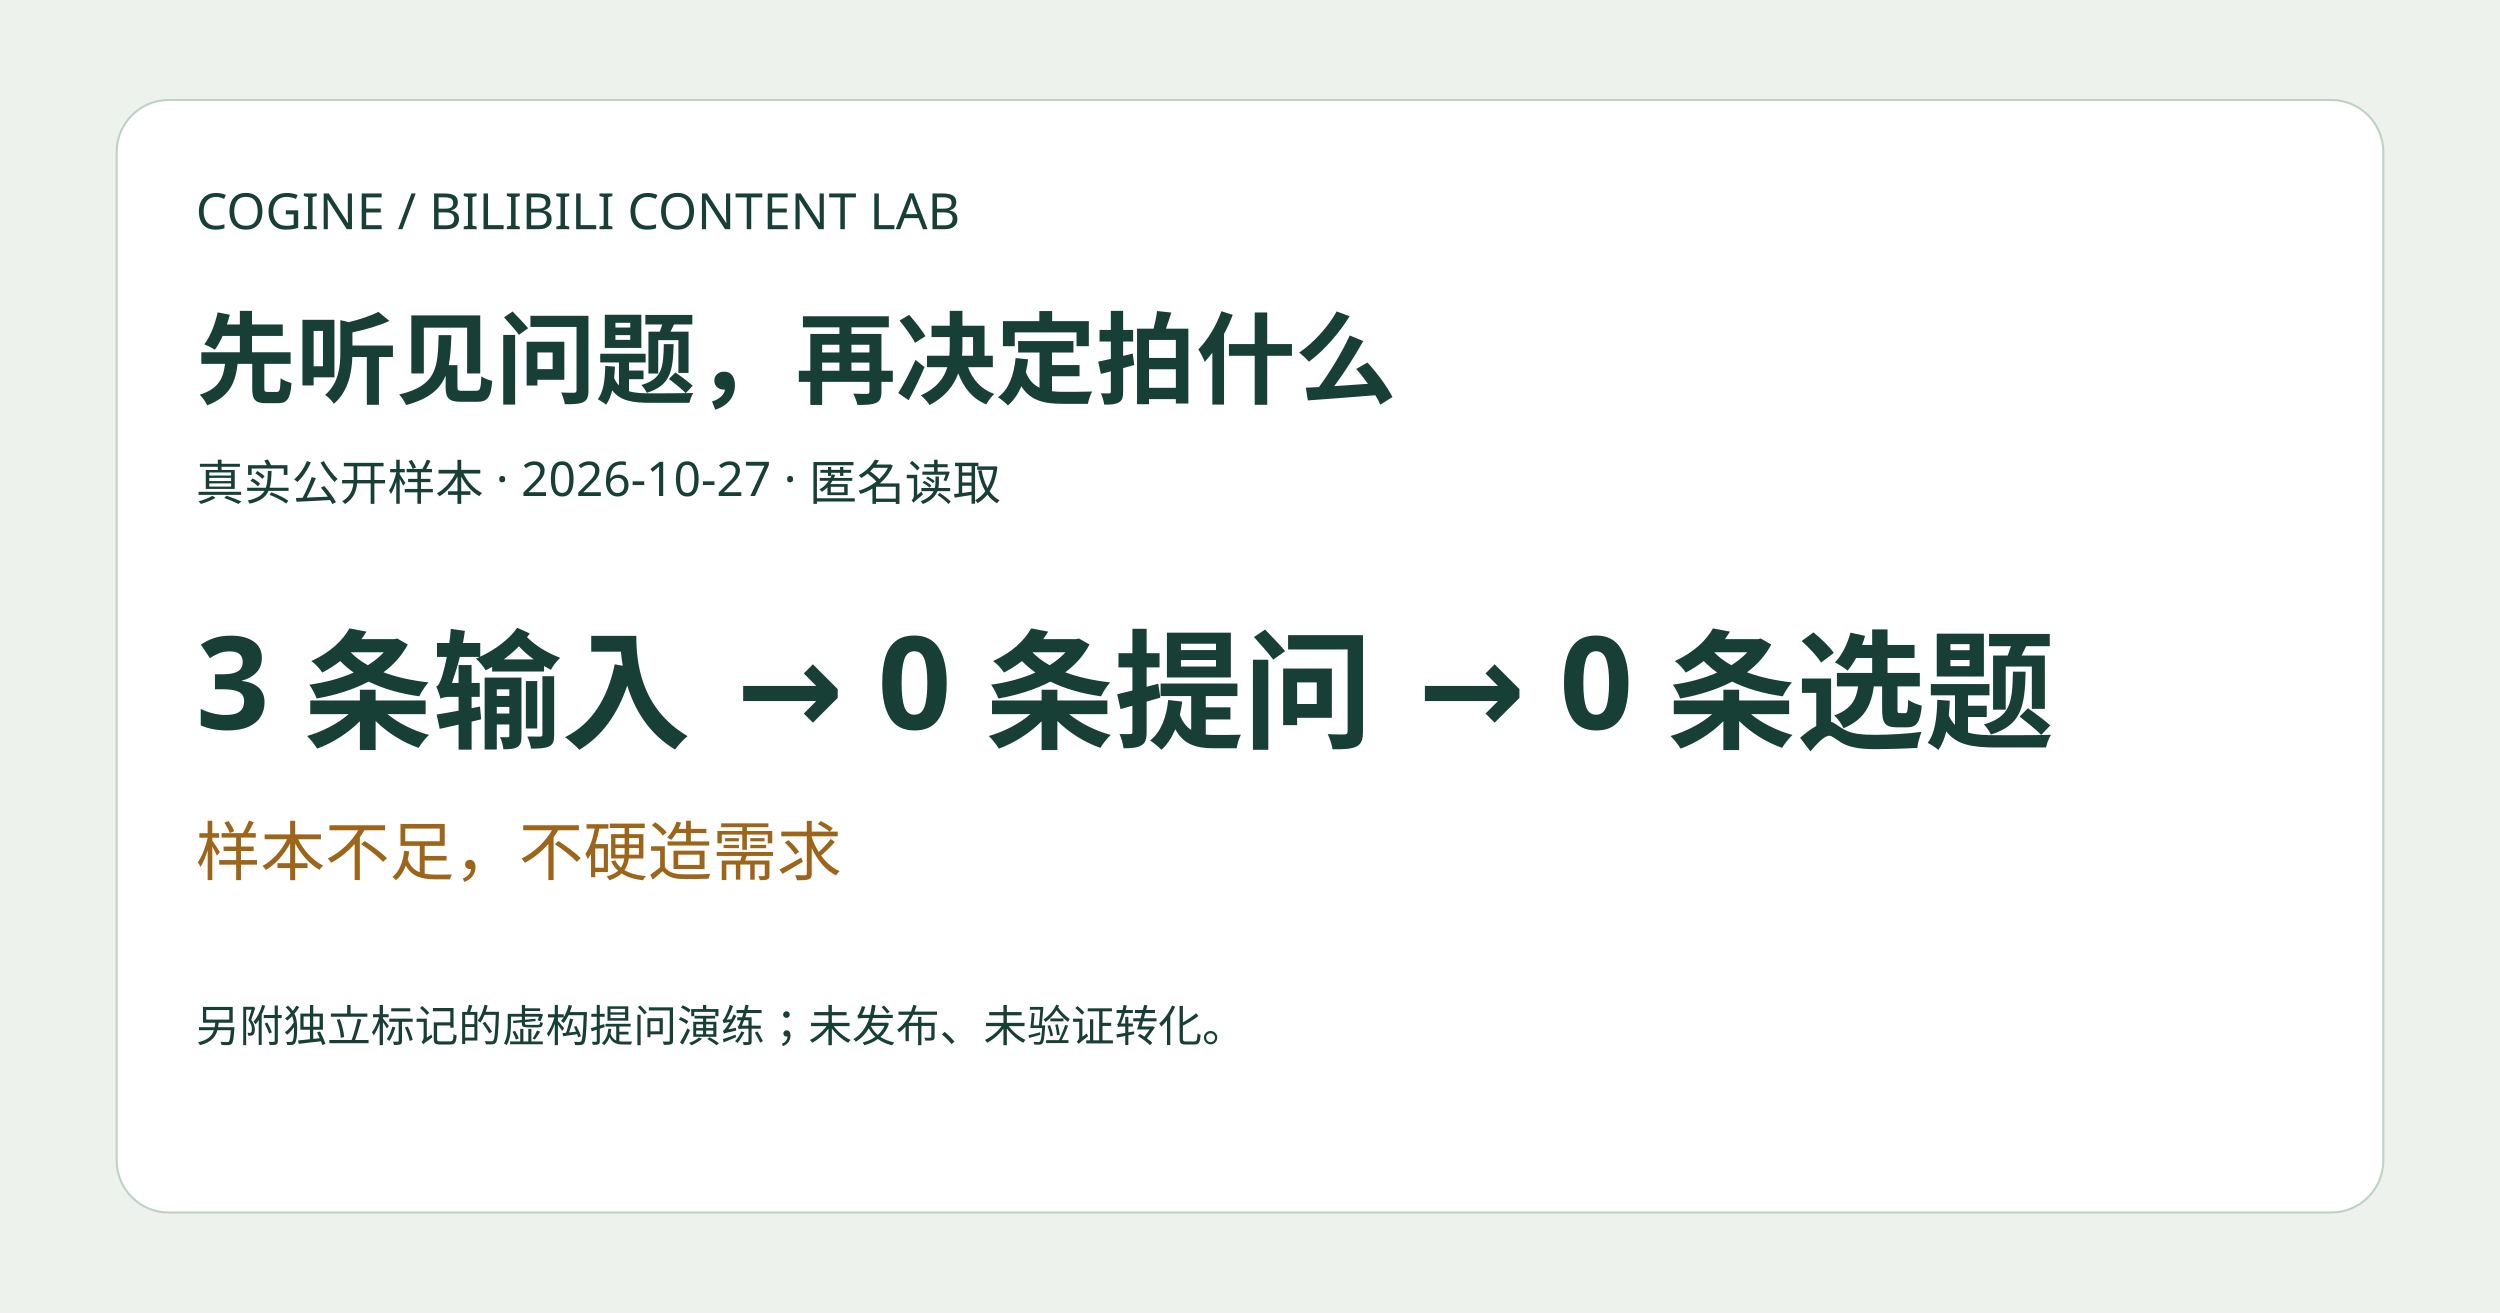
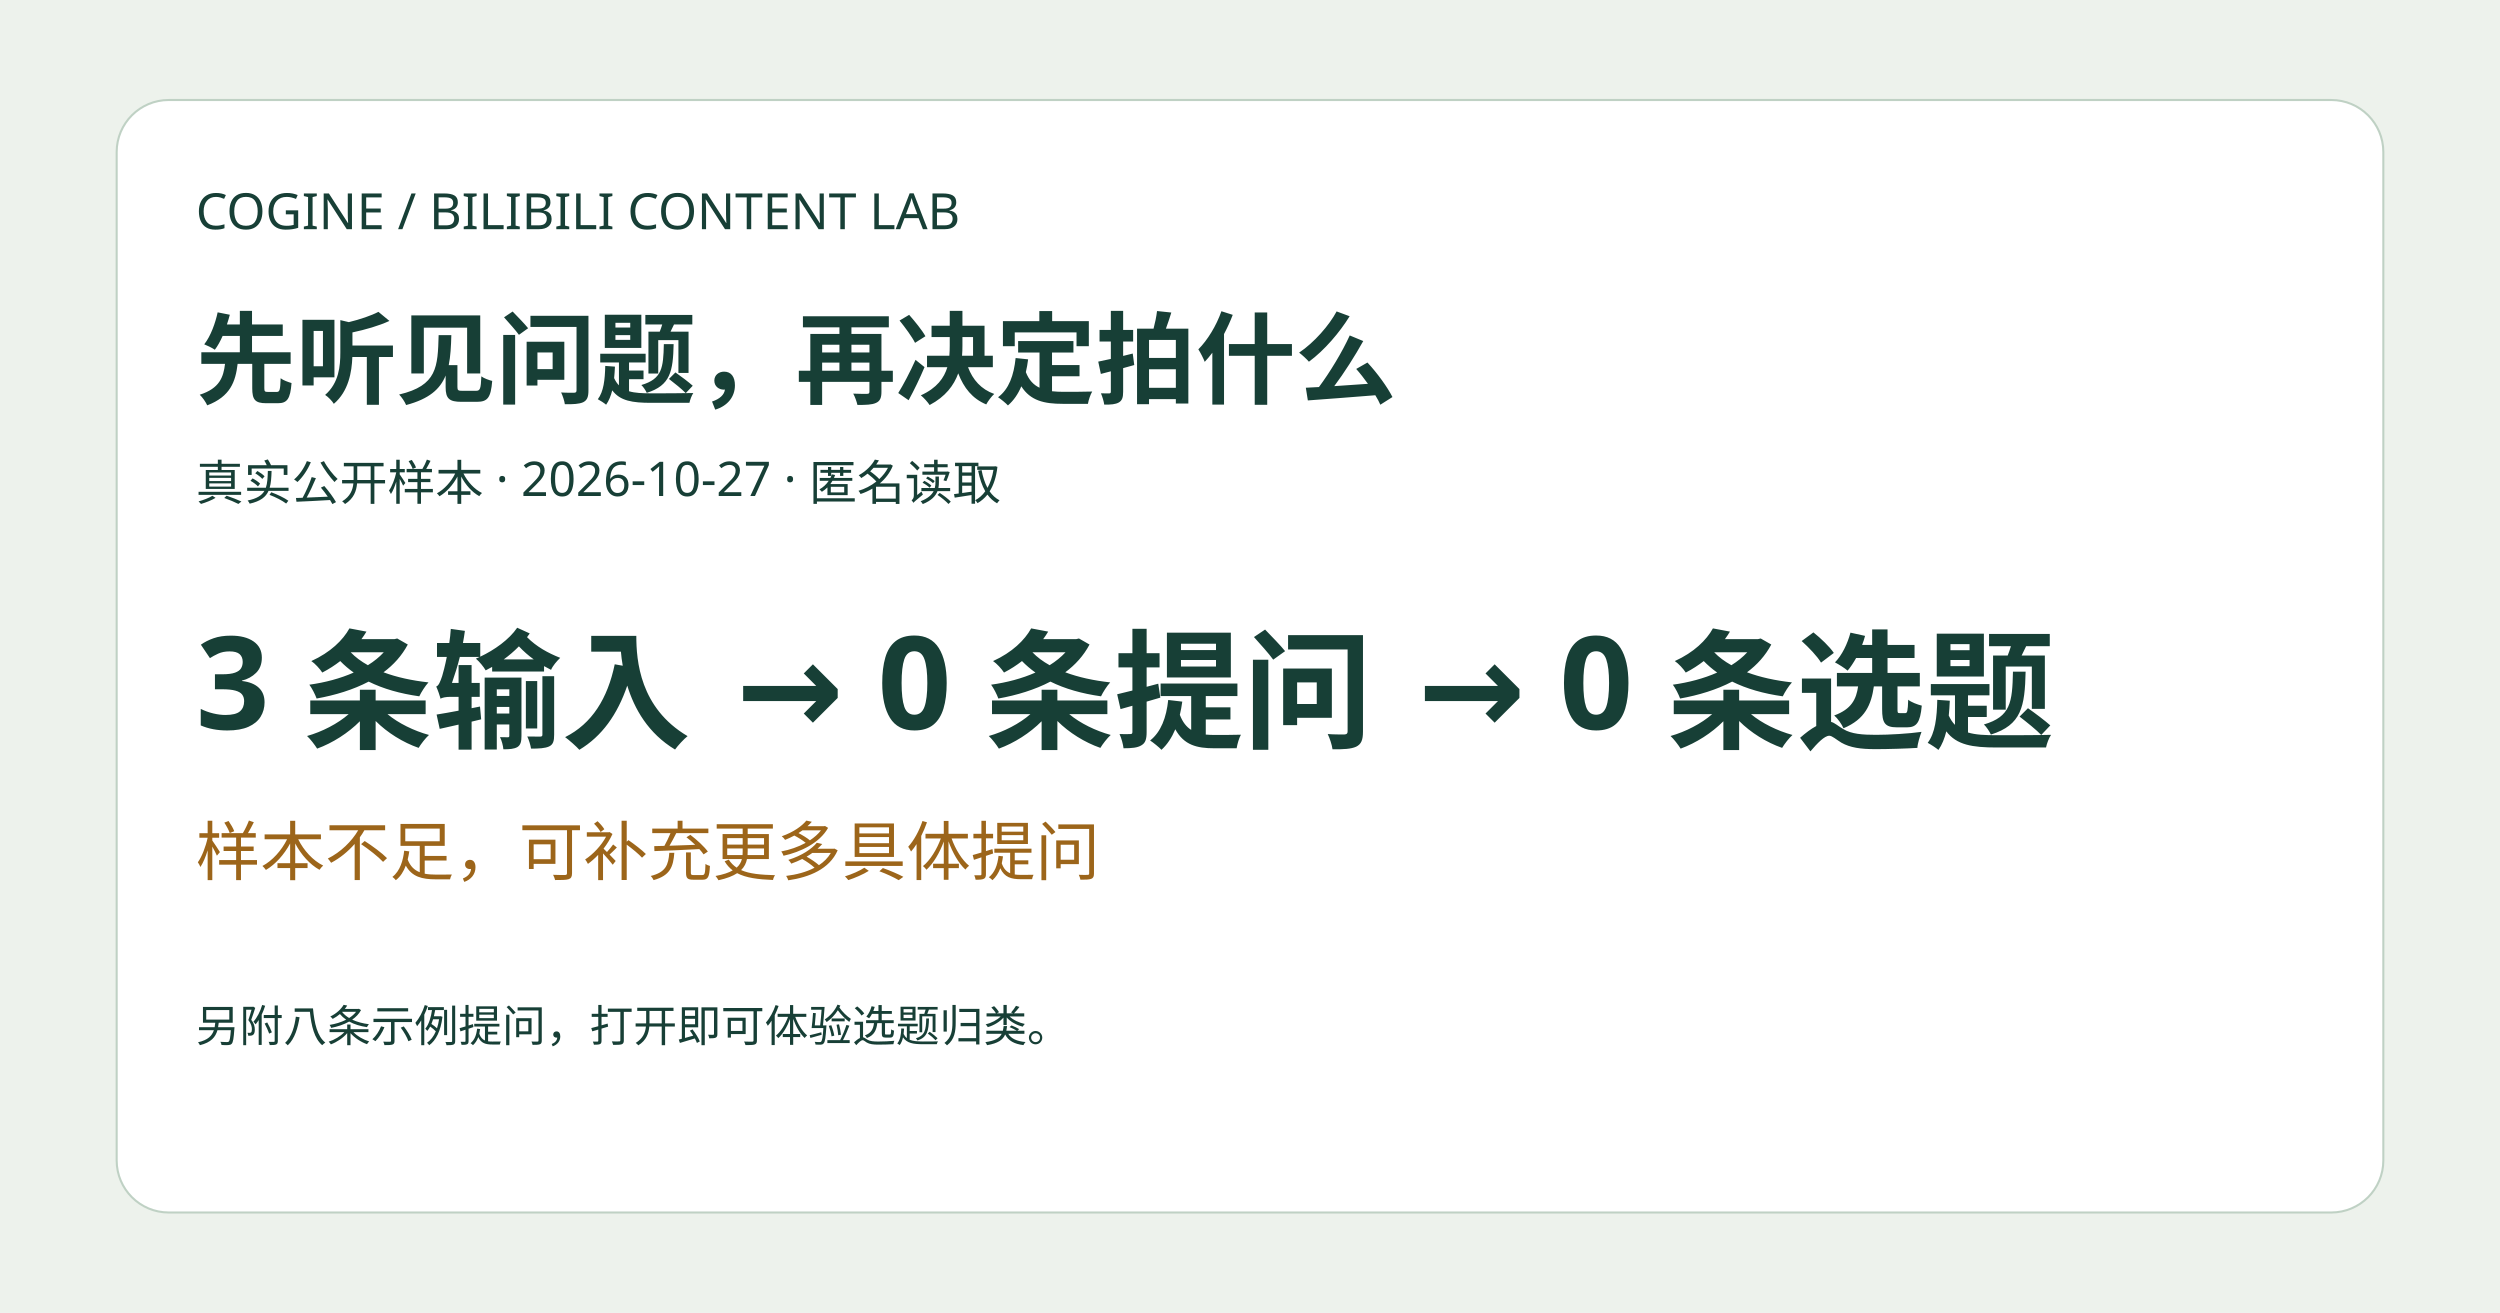
<svg xmlns="http://www.w3.org/2000/svg" viewBox="0 0 1200 630" role="img" aria-label="观众提问选题简报预览">
  <rect width="1200" height="630" fill="#edf2ec" />
  <rect x="56" y="48" width="1088" height="534" rx="25" fill="#fff" stroke="#bfd1c4" />
  <g font-family="system-ui,sans-serif" fill="#173f36">
    <text x="94" y="110" font-size="24">COGINE / BILIBILI CONTENT LAB</text>
    <text x="94" y="190" font-size="48" font-weight="700">先听见问题，再决定拍什么</text>
    <text x="94" y="240" font-size="23">真实公开样本 · 2026-10-27 · 匿名读取</text>
    <text x="94" y="350" font-size="62" font-weight="700">3 条输入 → 0 条提问 → 0 条选题</text>
-     <text x="94" y="420" font-size="31" fill="#9c651a">样本不足，不硬造需求</text>
-     <text x="94" y="500" font-size="21">另附独立标记的虚构提问演练；未发布、未验证转化。</text>
+     <text x="94" y="420" font-size="31" fill="#9c651a">样本不足，可补充更多具体提问</text>
+     <text x="94" y="500" font-size="21">另附八条示例提问，打开即可体验选题归类。</text>
  </g>
</svg>
